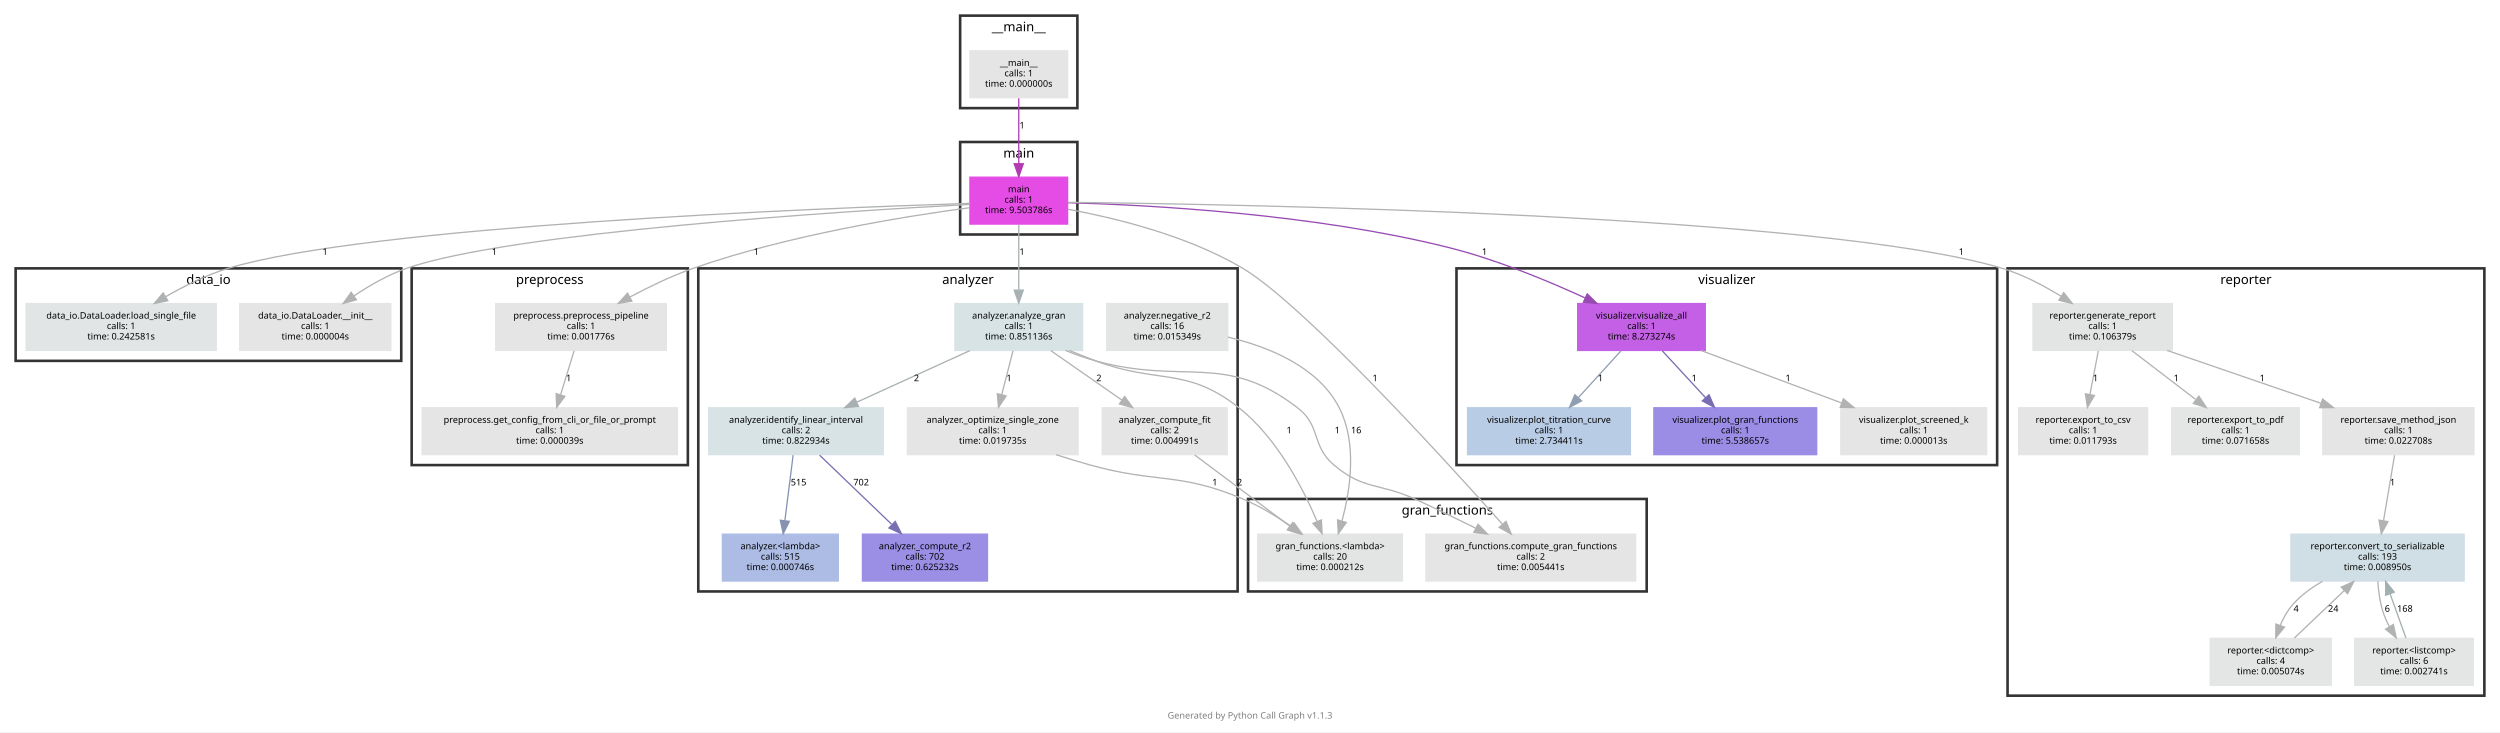
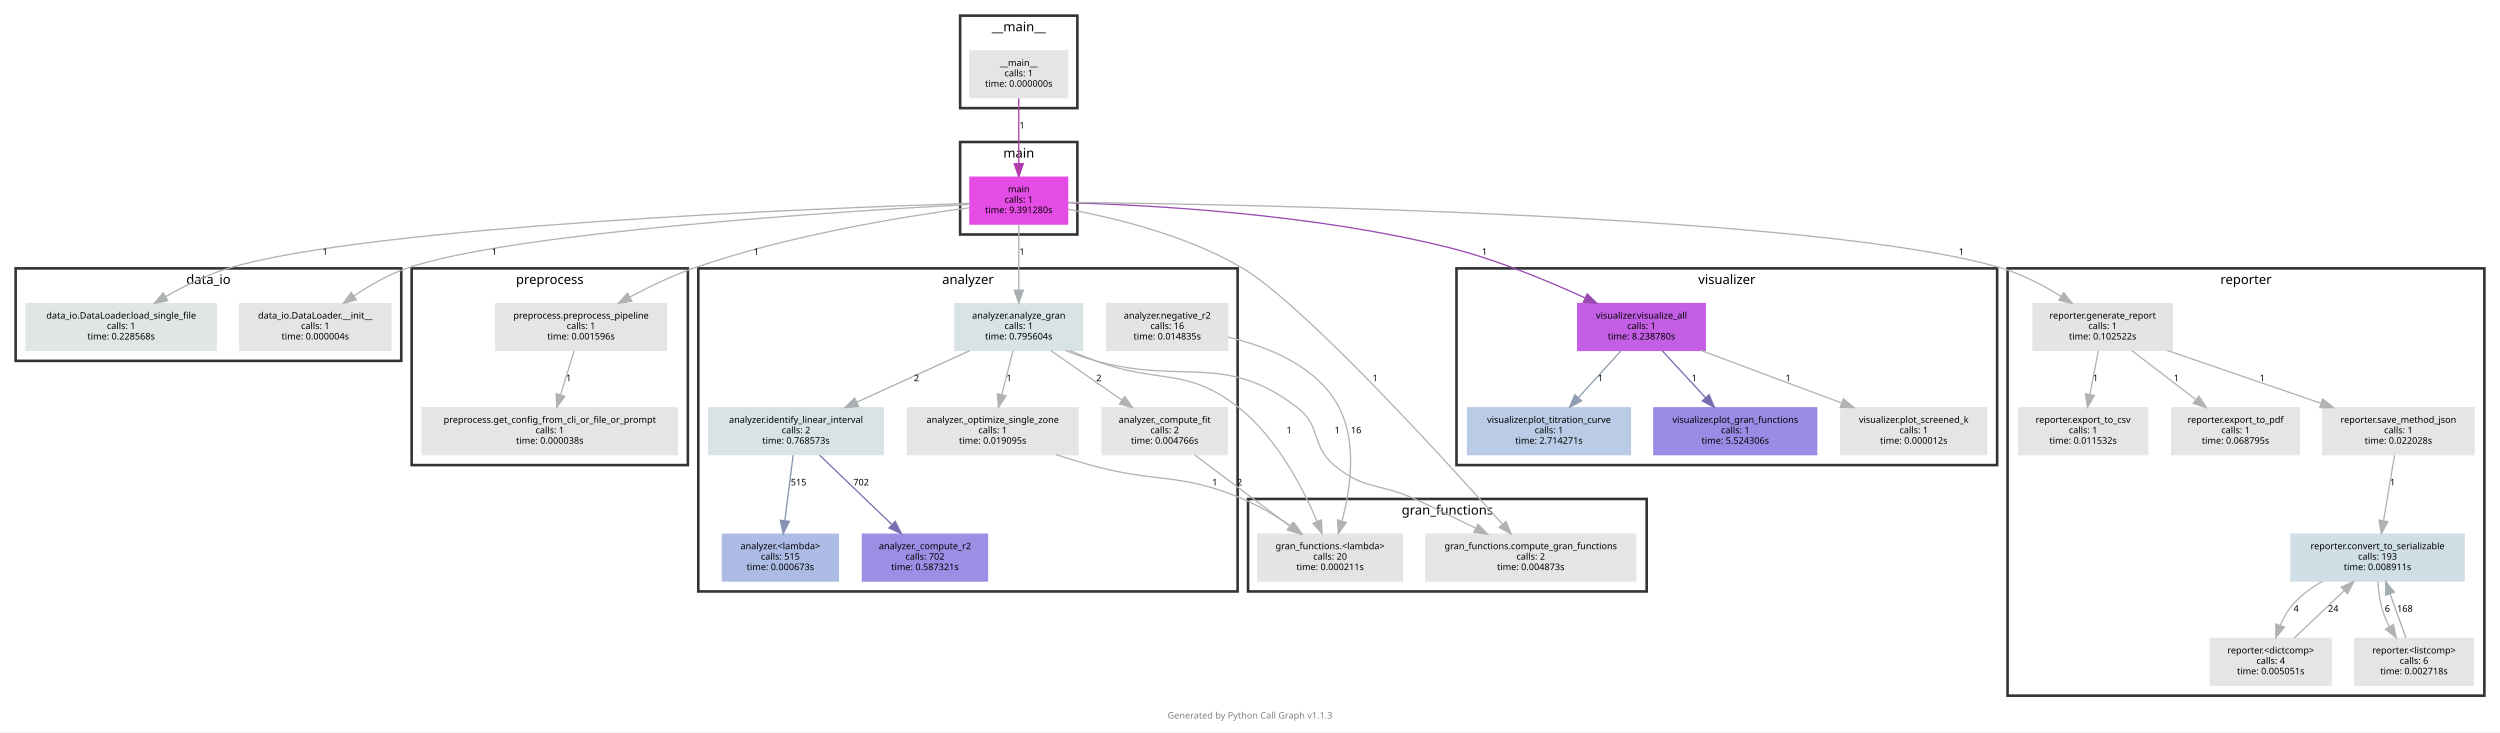
<svg xmlns="http://www.w3.org/2000/svg" width="1919pt" height="562pt" viewBox="0.00 0.00 1919.00 562.00">
  <g id="graph0" class="graph" transform="scale(1 1) rotate(0) translate(4 558)">
    <polygon fill="white" stroke="transparent" points="-4,4 -4,-558 1915,-558 1915,4 -4,4" />
    <text text-anchor="middle" x="955.5" y="-6.4" font-family="Verdana" font-size="7.00" fill="#000000" fill-opacity="0.498">Generated by Python Call Graph v1.1.3</text>
    <g id="clust1" class="cluster">
      <polygon fill="none" stroke="#000000" stroke-width="2" stroke-opacity="0.8" points="733,-475 733,-546 823,-546 823,-475 733,-475" />
      <text text-anchor="middle" x="778" y="-534" font-family="Verdana" font-size="10.00">__main__</text>
    </g>
    <g id="clust2" class="cluster">
      <polygon fill="none" stroke="#000000" stroke-width="2" stroke-opacity="0.8" points="733,-378 733,-449 823,-449 823,-378 733,-378" />
      <text text-anchor="middle" x="778" y="-437" font-family="Verdana" font-size="10.00">main</text>
    </g>
    <g id="clust3" class="cluster">
      <polygon fill="none" stroke="#000000" stroke-width="2" stroke-opacity="0.8" points="8,-281 8,-352 304,-352 304,-281 8,-281" />
      <text text-anchor="middle" x="156" y="-340" font-family="Verdana" font-size="10.00">data_io</text>
    </g>
    <g id="clust4" class="cluster">
      <polygon fill="none" stroke="#000000" stroke-width="2" stroke-opacity="0.8" points="312,-201 312,-352 524,-352 524,-201 312,-201" />
      <text text-anchor="middle" x="418" y="-340" font-family="Verdana" font-size="10.00">preprocess</text>
    </g>
    <g id="clust5" class="cluster">
      <polygon fill="none" stroke="#000000" stroke-width="2" stroke-opacity="0.8" points="954,-104 954,-175 1260,-175 1260,-104 954,-104" />
      <text text-anchor="middle" x="1107" y="-163" font-family="Verdana" font-size="10.00">gran_functions</text>
    </g>
    <g id="clust6" class="cluster">
      <polygon fill="none" stroke="#000000" stroke-width="2" stroke-opacity="0.8" points="532,-104 532,-352 946,-352 946,-104 532,-104" />
      <text text-anchor="middle" x="739" y="-340" font-family="Verdana" font-size="10.00">analyzer</text>
    </g>
    <g id="clust7" class="cluster">
      <polygon fill="none" stroke="#000000" stroke-width="2" stroke-opacity="0.8" points="1114,-201 1114,-352 1529,-352 1529,-201 1114,-201" />
      <text text-anchor="middle" x="1321.5" y="-340" font-family="Verdana" font-size="10.00">visualizer</text>
    </g>
    <g id="clust8" class="cluster">
      <polygon fill="none" stroke="#000000" stroke-width="2" stroke-opacity="0.8" points="1537,-24 1537,-352 1903,-352 1903,-24 1537,-24" />
      <text text-anchor="middle" x="1720" y="-340" font-family="Verdana" font-size="10.00">reporter</text>
    </g>
    <g id="node1" class="node">
      <polygon fill="#e5e5e5" stroke="#e5e5e5" points="815.5,-519 740.5,-519 740.5,-483 815.5,-483 815.5,-519" />
      <text text-anchor="middle" x="778" y="-507.4" font-family="Verdana" font-size="7.00" fill="#000000">__main__</text>
      <text text-anchor="middle" x="778" y="-499.4" font-family="Verdana" font-size="7.00" fill="#000000">calls: 1</text>
      <text text-anchor="middle" x="778" y="-491.4" font-family="Verdana" font-size="7.00" fill="#000000">time: 0.000000s</text>
    </g>
    <g id="node2" class="node">
      <polygon fill="#e54ce5" stroke="#e54ce5" points="815.5,-422 740.5,-422 740.5,-386 815.5,-386 815.5,-422" />
      <text text-anchor="middle" x="778" y="-410.4" font-family="Verdana" font-size="7.00" fill="#000000">main</text>
      <text text-anchor="middle" x="778" y="-402.4" font-family="Verdana" font-size="7.00" fill="#000000">calls: 1</text>
-       <text text-anchor="middle" x="778" y="-394.4" font-family="Verdana" font-size="7.00" fill="#000000">time: 9.503786s</text>
+       <text text-anchor="middle" x="778" y="-394.4" font-family="Verdana" font-size="7.00" fill="#000000">time: 9.391280s</text>
    </g>
    <g id="edge1" class="edge">
      <path fill="none" stroke="#b23bb2" d="M778,-482.58C778,-468.65 778,-448.86 778,-432.76" />
      <polygon fill="#b23bb2" stroke="#b23bb2" points="781.5,-432.31 778,-422.31 774.5,-432.31 781.5,-432.31" />
      <text text-anchor="middle" x="780.5" y="-459.4" font-family="Verdana" font-size="7.00" fill="#000000">1</text>
    </g>
    <g id="node3" class="node">
      <polygon fill="#e5e5e5" stroke="#e5e5e5" points="296,-325 180,-325 180,-289 296,-289 296,-325" />
      <text text-anchor="middle" x="238" y="-313.4" font-family="Verdana" font-size="7.00" fill="#000000">data_io.DataLoader.__init__</text>
      <text text-anchor="middle" x="238" y="-305.4" font-family="Verdana" font-size="7.00" fill="#000000">calls: 1</text>
      <text text-anchor="middle" x="238" y="-297.4" font-family="Verdana" font-size="7.00" fill="#000000">time: 0.000004s</text>
    </g>
    <g id="edge2" class="edge">
      <path fill="none" stroke="#b2b2b2" d="M740.35,-401.1C643.53,-395.87 387.85,-379.76 308,-352 293.82,-347.07 279.54,-338.82 267.61,-330.79" />
      <polygon fill="#b2b2b2" stroke="#b2b2b2" points="269.57,-327.89 259.37,-325.03 265.56,-333.63 269.57,-327.89" />
      <text text-anchor="middle" x="375.5" y="-362.4" font-family="Verdana" font-size="7.00" fill="#000000">1</text>
    </g>
    <g id="node4" class="node">
      <polygon fill="#e1e5e5" stroke="#e1e5e5" points="162,-325 16,-325 16,-289 162,-289 162,-325" />
      <text text-anchor="middle" x="89" y="-313.4" font-family="Verdana" font-size="7.00" fill="#000000">data_io.DataLoader.load_single_file</text>
      <text text-anchor="middle" x="89" y="-305.4" font-family="Verdana" font-size="7.00" fill="#000000">calls: 1</text>
-       <text text-anchor="middle" x="89" y="-297.4" font-family="Verdana" font-size="7.00" fill="#000000">time: 0.242581s</text>
+       <text text-anchor="middle" x="89" y="-297.4" font-family="Verdana" font-size="7.00" fill="#000000">time: 0.228568s</text>
    </g>
    <g id="edge3" class="edge">
      <path fill="none" stroke="#afb2b2" d="M740.28,-401.9C624.97,-398.2 278.4,-384.58 171,-352 154.51,-347 137.53,-338.53 123.33,-330.35" />
      <polygon fill="#afb2b2" stroke="#afb2b2" points="124.82,-327.16 114.43,-325.05 121.24,-333.17 124.82,-327.16" />
      <text text-anchor="middle" x="245.5" y="-362.4" font-family="Verdana" font-size="7.00" fill="#000000">1</text>
    </g>
    <g id="node5" class="node">
      <polygon fill="#e5e5e5" stroke="#e5e5e5" points="507.5,-325 376.5,-325 376.5,-289 507.5,-289 507.5,-325" />
      <text text-anchor="middle" x="442" y="-313.4" font-family="Verdana" font-size="7.00" fill="#000000">preprocess.preprocess_pipeline</text>
      <text text-anchor="middle" x="442" y="-305.4" font-family="Verdana" font-size="7.00" fill="#000000">calls: 1</text>
-       <text text-anchor="middle" x="442" y="-297.4" font-family="Verdana" font-size="7.00" fill="#000000">time: 0.001776s</text>
+       <text text-anchor="middle" x="442" y="-297.4" font-family="Verdana" font-size="7.00" fill="#000000">time: 0.001596s</text>
    </g>
    <g id="edge4" class="edge">
      <path fill="none" stroke="#b2b2b2" d="M740.3,-398.56C690.61,-391.97 600.95,-377.56 528,-352 511.49,-346.21 494.15,-337.83 479.4,-329.94" />
      <polygon fill="#b2b2b2" stroke="#b2b2b2" points="481.03,-326.84 470.58,-325.11 477.67,-332.98 481.03,-326.84" />
      <text text-anchor="middle" x="576.5" y="-362.4" font-family="Verdana" font-size="7.00" fill="#000000">1</text>
    </g>
    <g id="node7" class="node">
      <polygon fill="#e5e5e5" stroke="#e5e5e5" points="1251.5,-148 1090.5,-148 1090.5,-112 1251.5,-112 1251.5,-148" />
      <text text-anchor="middle" x="1171" y="-136.4" font-family="Verdana" font-size="7.00" fill="#000000">gran_functions.compute_gran_functions</text>
      <text text-anchor="middle" x="1171" y="-128.4" font-family="Verdana" font-size="7.00" fill="#000000">calls: 2</text>
-       <text text-anchor="middle" x="1171" y="-120.4" font-family="Verdana" font-size="7.00" fill="#000000">time: 0.005441s</text>
+       <text text-anchor="middle" x="1171" y="-120.4" font-family="Verdana" font-size="7.00" fill="#000000">time: 0.004873s</text>
    </g>
    <g id="edge5" class="edge">
      <path fill="none" stroke="#b2b2b2" d="M815.73,-397.37C852.1,-390.7 907.71,-377.17 950,-352 996.14,-324.54 1103.03,-207.45 1149.16,-155.73" />
      <polygon fill="#b2b2b2" stroke="#b2b2b2" points="1151.99,-157.81 1156.02,-148.01 1146.76,-153.16 1151.99,-157.81" />
      <text text-anchor="middle" x="1051.5" y="-265.4" font-family="Verdana" font-size="7.00" fill="#000000">1</text>
    </g>
    <g id="node9" class="node">
-       <polygon fill="#d7e3e5" stroke="#d7e3e5" points="827,-325 729,-325 729,-289 827,-289 827,-325" />
+       <polygon fill="#d8e3e5" stroke="#d8e3e5" points="827,-325 729,-325 729,-289 827,-289 827,-325" />
      <text text-anchor="middle" x="778" y="-313.4" font-family="Verdana" font-size="7.00" fill="#000000">analyzer.analyze_gran</text>
      <text text-anchor="middle" x="778" y="-305.4" font-family="Verdana" font-size="7.00" fill="#000000">calls: 1</text>
-       <text text-anchor="middle" x="778" y="-297.4" font-family="Verdana" font-size="7.00" fill="#000000">time: 0.851136s</text>
+       <text text-anchor="middle" x="778" y="-297.4" font-family="Verdana" font-size="7.00" fill="#000000">time: 0.795604s</text>
    </g>
    <g id="edge6" class="edge">
-       <path fill="none" stroke="#a7b0b2" d="M778,-385.58C778,-371.65 778,-351.86 778,-335.76" />
-       <polygon fill="#a7b0b2" stroke="#a7b0b2" points="781.5,-335.31 778,-325.31 774.5,-335.31 781.5,-335.31" />
+       <path fill="none" stroke="#a8b0b2" d="M778,-385.58C778,-371.65 778,-351.86 778,-335.76" />
+       <polygon fill="#a8b0b2" stroke="#a8b0b2" points="781.5,-335.31 778,-325.31 774.5,-335.31 781.5,-335.31" />
      <text text-anchor="middle" x="780.5" y="-362.4" font-family="Verdana" font-size="7.00" fill="#000000">1</text>
    </g>
    <g id="node16" class="node">
-       <polygon fill="#c360e5" stroke="#c360e5" points="1305,-325 1207,-325 1207,-289 1305,-289 1305,-325" />
+       <polygon fill="#c45fe5" stroke="#c45fe5" points="1305,-325 1207,-325 1207,-289 1305,-289 1305,-325" />
      <text text-anchor="middle" x="1256" y="-313.4" font-family="Verdana" font-size="7.00" fill="#000000">visualizer.visualize_all</text>
      <text text-anchor="middle" x="1256" y="-305.4" font-family="Verdana" font-size="7.00" fill="#000000">calls: 1</text>
-       <text text-anchor="middle" x="1256" y="-297.4" font-family="Verdana" font-size="7.00" fill="#000000">time: 8.273274s</text>
+       <text text-anchor="middle" x="1256" y="-297.4" font-family="Verdana" font-size="7.00" fill="#000000">time: 8.238780s</text>
    </g>
    <g id="edge7" class="edge">
-       <path fill="none" stroke="#974ab2" d="M815.71,-402.41C877.63,-400.68 1004.33,-393.97 1108,-368 1144.37,-358.89 1183.6,-342.67 1212.54,-329.38" />
-       <polygon fill="#974ab2" stroke="#974ab2" points="1214.35,-332.4 1221.93,-325.01 1211.39,-326.06 1214.35,-332.4" />
+       <path fill="none" stroke="#994ab2" d="M815.71,-402.41C877.63,-400.68 1004.33,-393.97 1108,-368 1144.37,-358.89 1183.6,-342.67 1212.54,-329.38" />
+       <polygon fill="#994ab2" stroke="#994ab2" points="1214.35,-332.4 1221.93,-325.01 1211.39,-326.06 1214.35,-332.4" />
      <text text-anchor="middle" x="1135.5" y="-362.4" font-family="Verdana" font-size="7.00" fill="#000000">1</text>
    </g>
    <g id="node20" class="node">
      <polygon fill="#e3e5e5" stroke="#e3e5e5" points="1663.5,-325 1556.5,-325 1556.5,-289 1663.5,-289 1663.5,-325" />
      <text text-anchor="middle" x="1610" y="-313.4" font-family="Verdana" font-size="7.00" fill="#000000">reporter.generate_report</text>
      <text text-anchor="middle" x="1610" y="-305.4" font-family="Verdana" font-size="7.00" fill="#000000">calls: 1</text>
-       <text text-anchor="middle" x="1610" y="-297.4" font-family="Verdana" font-size="7.00" fill="#000000">time: 0.106379s</text>
+       <text text-anchor="middle" x="1610" y="-297.4" font-family="Verdana" font-size="7.00" fill="#000000">time: 0.102522s</text>
    </g>
    <g id="edge8" class="edge">
      <path fill="none" stroke="#b1b2b2" d="M815.73,-402.68C948.94,-401.2 1396.55,-393.21 1533,-352 1548.69,-347.26 1564.64,-338.86 1577.93,-330.66" />
      <polygon fill="#b1b2b2" stroke="#b1b2b2" points="1580.13,-333.4 1586.66,-325.06 1576.36,-327.51 1580.13,-333.4" />
      <text text-anchor="middle" x="1501.5" y="-362.4" font-family="Verdana" font-size="7.00" fill="#000000">1</text>
    </g>
    <g id="node6" class="node">
      <polygon fill="#e5e5e5" stroke="#e5e5e5" points="516,-245 320,-245 320,-209 516,-209 516,-245" />
      <text text-anchor="middle" x="418" y="-233.4" font-family="Verdana" font-size="7.00" fill="#000000">preprocess.get_config_from_cli_or_file_or_prompt</text>
      <text text-anchor="middle" x="418" y="-225.4" font-family="Verdana" font-size="7.00" fill="#000000">calls: 1</text>
-       <text text-anchor="middle" x="418" y="-217.4" font-family="Verdana" font-size="7.00" fill="#000000">time: 0.000039s</text>
+       <text text-anchor="middle" x="418" y="-217.4" font-family="Verdana" font-size="7.00" fill="#000000">time: 0.000038s</text>
    </g>
    <g id="edge9" class="edge">
      <path fill="none" stroke="#b2b2b2" d="M436.67,-288.69C433.63,-278.79 429.74,-266.16 426.31,-254.99" />
      <polygon fill="#b2b2b2" stroke="#b2b2b2" points="429.6,-253.79 423.31,-245.26 422.91,-255.85 429.6,-253.79" />
      <text text-anchor="middle" x="432.5" y="-265.4" font-family="Verdana" font-size="7.00" fill="#000000">1</text>
    </g>
    <g id="node8" class="node">
      <polygon fill="#e3e5e5" stroke="#e3e5e5" points="1072.5,-148 961.5,-148 961.5,-112 1072.5,-112 1072.5,-148" />
      <text text-anchor="middle" x="1017" y="-136.4" font-family="Verdana" font-size="7.00" fill="#000000">gran_functions.&lt;lambda&gt;</text>
      <text text-anchor="middle" x="1017" y="-128.4" font-family="Verdana" font-size="7.00" fill="#000000">calls: 20</text>
-       <text text-anchor="middle" x="1017" y="-120.4" font-family="Verdana" font-size="7.00" fill="#000000">time: 0.000212s</text>
+       <text text-anchor="middle" x="1017" y="-120.4" font-family="Verdana" font-size="7.00" fill="#000000">time: 0.000211s</text>
    </g>
    <g id="edge10" class="edge">
      <path fill="none" stroke="#b2b2b2" d="M813.97,-288.98C821.45,-285.95 829.38,-283.1 837,-281 905.19,-262.24 935.94,-288.11 992,-245 1010.37,-230.87 1002.28,-215.94 1020,-201 1042.84,-181.74 1054.82,-187.4 1082,-175 1097.31,-168.01 1113.88,-159.96 1128.53,-152.66" />
      <polygon fill="#b2b2b2" stroke="#b2b2b2" points="1130.47,-155.61 1137.85,-148 1127.34,-149.35 1130.47,-155.61" />
      <text text-anchor="middle" x="1022.5" y="-225.4" font-family="Verdana" font-size="7.00" fill="#000000">1</text>
    </g>
    <g id="edge14" class="edge">
      <path fill="none" stroke="#b2b2b2" d="M816.85,-288.99C823.53,-286.22 830.44,-283.46 837,-281 885.17,-262.95 906.62,-276.87 947,-245 975.97,-222.13 995.95,-183.73 1006.93,-157.89" />
      <polygon fill="#b2b2b2" stroke="#b2b2b2" points="1010.3,-158.91 1010.83,-148.33 1003.81,-156.27 1010.3,-158.91" />
      <text text-anchor="middle" x="985.5" y="-225.4" font-family="Verdana" font-size="7.00" fill="#000000">1</text>
    </g>
    <g id="node10" class="node">
      <polygon fill="#d8e3e5" stroke="#d8e3e5" points="674,-245 540,-245 540,-209 674,-209 674,-245" />
      <text text-anchor="middle" x="607" y="-233.4" font-family="Verdana" font-size="7.00" fill="#000000">analyzer.identify_linear_interval</text>
      <text text-anchor="middle" x="607" y="-225.4" font-family="Verdana" font-size="7.00" fill="#000000">calls: 2</text>
-       <text text-anchor="middle" x="607" y="-217.4" font-family="Verdana" font-size="7.00" fill="#000000">time: 0.822934s</text>
+       <text text-anchor="middle" x="607" y="-217.4" font-family="Verdana" font-size="7.00" fill="#000000">time: 0.768573s</text>
    </g>
    <g id="edge11" class="edge">
      <path fill="none" stroke="#a8b0b2" d="M740.47,-288.88C714.97,-277.25 681.05,-261.78 653.78,-249.34" />
      <polygon fill="#a8b0b2" stroke="#a8b0b2" points="654.99,-246.04 644.44,-245.08 652.08,-252.41 654.99,-246.04" />
      <text text-anchor="middle" x="699.5" y="-265.4" font-family="Verdana" font-size="7.00" fill="#000000">2</text>
    </g>
    <g id="node13" class="node">
      <polygon fill="#e5e5e5" stroke="#e5e5e5" points="938,-245 842,-245 842,-209 938,-209 938,-245" />
      <text text-anchor="middle" x="890" y="-233.4" font-family="Verdana" font-size="7.00" fill="#000000">analyzer._compute_fit</text>
      <text text-anchor="middle" x="890" y="-225.4" font-family="Verdana" font-size="7.00" fill="#000000">calls: 2</text>
-       <text text-anchor="middle" x="890" y="-217.4" font-family="Verdana" font-size="7.00" fill="#000000">time: 0.004991s</text>
+       <text text-anchor="middle" x="890" y="-217.4" font-family="Verdana" font-size="7.00" fill="#000000">time: 0.004766s</text>
    </g>
    <g id="edge12" class="edge">
      <path fill="none" stroke="#b2b2b2" d="M802.58,-288.88C818.63,-277.71 839.76,-262.99 857.24,-250.82" />
      <polygon fill="#b2b2b2" stroke="#b2b2b2" points="859.27,-253.66 865.48,-245.08 855.27,-247.92 859.27,-253.66" />
      <text text-anchor="middle" x="839.5" y="-265.4" font-family="Verdana" font-size="7.00" fill="#000000">2</text>
    </g>
    <g id="node14" class="node">
      <polygon fill="#e5e5e5" stroke="#e5e5e5" points="823.5,-245 692.5,-245 692.5,-209 823.5,-209 823.5,-245" />
      <text text-anchor="middle" x="758" y="-233.4" font-family="Verdana" font-size="7.00" fill="#000000">analyzer._optimize_single_zone</text>
      <text text-anchor="middle" x="758" y="-225.4" font-family="Verdana" font-size="7.00" fill="#000000">calls: 1</text>
-       <text text-anchor="middle" x="758" y="-217.4" font-family="Verdana" font-size="7.00" fill="#000000">time: 0.019735s</text>
+       <text text-anchor="middle" x="758" y="-217.4" font-family="Verdana" font-size="7.00" fill="#000000">time: 0.019095s</text>
    </g>
    <g id="edge13" class="edge">
      <path fill="none" stroke="#b2b2b2" d="M773.56,-288.69C771.02,-278.79 767.79,-266.16 764.92,-254.99" />
      <polygon fill="#b2b2b2" stroke="#b2b2b2" points="768.3,-254.08 762.43,-245.26 761.52,-255.82 768.3,-254.08" />
      <text text-anchor="middle" x="770.5" y="-265.4" font-family="Verdana" font-size="7.00" fill="#000000">1</text>
    </g>
    <g id="node11" class="node">
-       <polygon fill="#9a8ee5" stroke="#9a8ee5" points="754,-148 658,-148 658,-112 754,-112 754,-148" />
+       <polygon fill="#9a8fe5" stroke="#9a8fe5" points="754,-148 658,-148 658,-112 754,-112 754,-148" />
      <text text-anchor="middle" x="706" y="-136.4" font-family="Verdana" font-size="7.00" fill="#000000">analyzer._compute_r2</text>
      <text text-anchor="middle" x="706" y="-128.4" font-family="Verdana" font-size="7.00" fill="#000000">calls: 702</text>
-       <text text-anchor="middle" x="706" y="-120.4" font-family="Verdana" font-size="7.00" fill="#000000">time: 0.625232s</text>
+       <text text-anchor="middle" x="706" y="-120.4" font-family="Verdana" font-size="7.00" fill="#000000">time: 0.587321s</text>
    </g>
    <g id="edge15" class="edge">
-       <path fill="none" stroke="#786fb2" d="M625.16,-208.58C640.65,-193.71 663.1,-172.17 680.41,-155.56" />
-       <polygon fill="#786fb2" stroke="#786fb2" points="683.16,-157.76 687.96,-148.31 678.32,-152.71 683.16,-157.76" />
+       <path fill="none" stroke="#776fb2" d="M625.16,-208.58C640.65,-193.71 663.1,-172.17 680.41,-155.56" />
+       <polygon fill="#776fb2" stroke="#776fb2" points="683.16,-157.76 687.96,-148.31 678.32,-152.71 683.16,-157.76" />
      <text text-anchor="middle" x="657" y="-185.4" font-family="Verdana" font-size="7.00" fill="#000000">702</text>
    </g>
    <g id="node12" class="node">
      <polygon fill="#adbce5" stroke="#adbce5" points="639.5,-148 550.5,-148 550.5,-112 639.5,-112 639.5,-148" />
      <text text-anchor="middle" x="595" y="-136.4" font-family="Verdana" font-size="7.00" fill="#000000">analyzer.&lt;lambda&gt;</text>
      <text text-anchor="middle" x="595" y="-128.4" font-family="Verdana" font-size="7.00" fill="#000000">calls: 515</text>
-       <text text-anchor="middle" x="595" y="-120.4" font-family="Verdana" font-size="7.00" fill="#000000">time: 0.000746s</text>
+       <text text-anchor="middle" x="595" y="-120.4" font-family="Verdana" font-size="7.00" fill="#000000">time: 0.000673s</text>
    </g>
    <g id="edge16" class="edge">
      <path fill="none" stroke="#8692b2" d="M604.8,-208.58C603.02,-194.51 600.49,-174.48 598.45,-158.29" />
      <polygon fill="#8692b2" stroke="#8692b2" points="601.91,-157.8 597.19,-148.31 594.97,-158.67 601.91,-157.8" />
      <text text-anchor="middle" x="609" y="-185.4" font-family="Verdana" font-size="7.00" fill="#000000">515</text>
    </g>
    <g id="edge17" class="edge">
      <path fill="none" stroke="#b2b2b2" d="M913,-208.8C933.41,-193.53 963.4,-171.1 985.93,-154.24" />
      <polygon fill="#b2b2b2" stroke="#b2b2b2" points="988.26,-156.87 994.17,-148.08 984.07,-151.26 988.26,-156.87" />
      <text text-anchor="middle" x="947.5" y="-185.4" font-family="Verdana" font-size="7.00" fill="#000000">2</text>
    </g>
    <g id="edge19" class="edge">
      <path fill="none" stroke="#b2b2b2" d="M806.59,-208.99C815.34,-206.17 824.4,-203.38 833,-201 884.34,-186.78 900.93,-195.74 950,-175 962.85,-169.57 975.9,-161.65 987.03,-154.02" />
      <polygon fill="#b2b2b2" stroke="#b2b2b2" points="989.37,-156.65 995.51,-148.02 985.32,-150.94 989.37,-156.65" />
      <text text-anchor="middle" x="928.5" y="-185.4" font-family="Verdana" font-size="7.00" fill="#000000">1</text>
    </g>
    <g id="node15" class="node">
      <polygon fill="#e3e5e5" stroke="#e3e5e5" points="938.5,-325 845.5,-325 845.5,-289 938.5,-289 938.5,-325" />
      <text text-anchor="middle" x="892" y="-313.4" font-family="Verdana" font-size="7.00" fill="#000000">analyzer.negative_r2</text>
      <text text-anchor="middle" x="892" y="-305.4" font-family="Verdana" font-size="7.00" fill="#000000">calls: 16</text>
-       <text text-anchor="middle" x="892" y="-297.4" font-family="Verdana" font-size="7.00" fill="#000000">time: 0.015349s</text>
+       <text text-anchor="middle" x="892" y="-297.4" font-family="Verdana" font-size="7.00" fill="#000000">time: 0.014835s</text>
    </g>
    <g id="edge18" class="edge">
      <path fill="none" stroke="#b1b2b2" d="M938.5,-299.24C969.67,-291.87 1007.85,-276.58 1024,-245 1037.84,-217.93 1032.59,-182.4 1026.16,-158.25" />
      <polygon fill="#b1b2b2" stroke="#b1b2b2" points="1029.43,-156.96 1023.28,-148.34 1022.71,-158.92 1029.43,-156.96" />
      <text text-anchor="middle" x="1037" y="-225.4" font-family="Verdana" font-size="7.00" fill="#000000">16</text>
    </g>
    <g id="node17" class="node">
-       <polygon fill="#b9cce5" stroke="#b9cce5" points="1247.5,-245 1122.5,-245 1122.5,-209 1247.5,-209 1247.5,-245" />
+       <polygon fill="#b9cbe5" stroke="#b9cbe5" points="1247.5,-245 1122.5,-245 1122.5,-209 1247.5,-209 1247.5,-245" />
      <text text-anchor="middle" x="1185" y="-233.4" font-family="Verdana" font-size="7.00" fill="#000000">visualizer.plot_titration_curve</text>
      <text text-anchor="middle" x="1185" y="-225.4" font-family="Verdana" font-size="7.00" fill="#000000">calls: 1</text>
-       <text text-anchor="middle" x="1185" y="-217.4" font-family="Verdana" font-size="7.00" fill="#000000">time: 2.734411s</text>
+       <text text-anchor="middle" x="1185" y="-217.4" font-family="Verdana" font-size="7.00" fill="#000000">time: 2.714271s</text>
    </g>
    <g id="edge20" class="edge">
      <path fill="none" stroke="#909eb2" d="M1240.24,-288.69C1230.68,-278.19 1218.32,-264.61 1207.72,-252.96" />
      <polygon fill="#909eb2" stroke="#909eb2" points="1210.03,-250.3 1200.71,-245.26 1204.86,-255.01 1210.03,-250.3" />
      <text text-anchor="middle" x="1224.5" y="-265.4" font-family="Verdana" font-size="7.00" fill="#000000">1</text>
    </g>
    <g id="node18" class="node">
-       <polygon fill="#9b8ce5" stroke="#9b8ce5" points="1390.5,-245 1265.5,-245 1265.5,-209 1390.5,-209 1390.5,-245" />
+       <polygon fill="#9b8be5" stroke="#9b8be5" points="1390.5,-245 1265.5,-245 1265.5,-209 1390.5,-209 1390.5,-245" />
      <text text-anchor="middle" x="1328" y="-233.4" font-family="Verdana" font-size="7.00" fill="#000000">visualizer.plot_gran_functions</text>
      <text text-anchor="middle" x="1328" y="-225.4" font-family="Verdana" font-size="7.00" fill="#000000">calls: 1</text>
-       <text text-anchor="middle" x="1328" y="-217.4" font-family="Verdana" font-size="7.00" fill="#000000">time: 5.538657s</text>
+       <text text-anchor="middle" x="1328" y="-217.4" font-family="Verdana" font-size="7.00" fill="#000000">time: 5.524306s</text>
    </g>
    <g id="edge21" class="edge">
-       <path fill="none" stroke="#786db2" d="M1271.98,-288.69C1281.77,-278.09 1294.45,-264.35 1305.27,-252.62" />
-       <polygon fill="#786db2" stroke="#786db2" points="1307.85,-254.98 1312.07,-245.26 1302.71,-250.24 1307.85,-254.98" />
+       <path fill="none" stroke="#786cb2" d="M1271.98,-288.69C1281.77,-278.09 1294.45,-264.35 1305.27,-252.62" />
+       <polygon fill="#786cb2" stroke="#786cb2" points="1307.85,-254.98 1312.07,-245.26 1302.71,-250.24 1307.85,-254.98" />
      <text text-anchor="middle" x="1296.5" y="-265.4" font-family="Verdana" font-size="7.00" fill="#000000">1</text>
    </g>
    <g id="node19" class="node">
      <polygon fill="#e5e5e5" stroke="#e5e5e5" points="1521,-245 1409,-245 1409,-209 1521,-209 1521,-245" />
      <text text-anchor="middle" x="1465" y="-233.4" font-family="Verdana" font-size="7.00" fill="#000000">visualizer.plot_screened_k</text>
      <text text-anchor="middle" x="1465" y="-225.4" font-family="Verdana" font-size="7.00" fill="#000000">calls: 1</text>
-       <text text-anchor="middle" x="1465" y="-217.4" font-family="Verdana" font-size="7.00" fill="#000000">time: 0.000013s</text>
+       <text text-anchor="middle" x="1465" y="-217.4" font-family="Verdana" font-size="7.00" fill="#000000">time: 0.000012s</text>
    </g>
    <g id="edge22" class="edge">
      <path fill="none" stroke="#b2b2b2" d="M1301.61,-288.98C1333.31,-277.15 1375.75,-261.31 1409.43,-248.74" />
      <polygon fill="#b2b2b2" stroke="#b2b2b2" points="1410.98,-251.89 1419.13,-245.12 1408.54,-245.34 1410.98,-251.89" />
      <text text-anchor="middle" x="1368.5" y="-265.4" font-family="Verdana" font-size="7.00" fill="#000000">1</text>
    </g>
    <g id="node21" class="node">
      <polygon fill="#e5e5e5" stroke="#e5e5e5" points="1644.5,-245 1545.5,-245 1545.5,-209 1644.5,-209 1644.5,-245" />
      <text text-anchor="middle" x="1595" y="-233.4" font-family="Verdana" font-size="7.00" fill="#000000">reporter.export_to_csv</text>
      <text text-anchor="middle" x="1595" y="-225.4" font-family="Verdana" font-size="7.00" fill="#000000">calls: 1</text>
-       <text text-anchor="middle" x="1595" y="-217.4" font-family="Verdana" font-size="7.00" fill="#000000">time: 0.011793s</text>
+       <text text-anchor="middle" x="1595" y="-217.4" font-family="Verdana" font-size="7.00" fill="#000000">time: 0.011532s</text>
    </g>
    <g id="edge23" class="edge">
      <path fill="none" stroke="#b2b2b2" d="M1606.67,-288.69C1604.79,-278.89 1602.39,-266.42 1600.26,-255.33" />
      <polygon fill="#b2b2b2" stroke="#b2b2b2" points="1603.65,-254.42 1598.32,-245.26 1596.77,-255.74 1603.65,-254.42" />
      <text text-anchor="middle" x="1604.5" y="-265.4" font-family="Verdana" font-size="7.00" fill="#000000">1</text>
    </g>
    <g id="node22" class="node">
      <polygon fill="#e4e5e5" stroke="#e4e5e5" points="1761,-245 1663,-245 1663,-209 1761,-209 1761,-245" />
      <text text-anchor="middle" x="1712" y="-233.4" font-family="Verdana" font-size="7.00" fill="#000000">reporter.export_to_pdf</text>
      <text text-anchor="middle" x="1712" y="-225.4" font-family="Verdana" font-size="7.00" fill="#000000">calls: 1</text>
-       <text text-anchor="middle" x="1712" y="-217.4" font-family="Verdana" font-size="7.00" fill="#000000">time: 0.071658s</text>
+       <text text-anchor="middle" x="1712" y="-217.4" font-family="Verdana" font-size="7.00" fill="#000000">time: 0.068795s</text>
    </g>
    <g id="edge24" class="edge">
      <path fill="none" stroke="#b1b2b2" d="M1632.38,-288.88C1646.73,-277.91 1665.55,-263.52 1681.29,-251.48" />
      <polygon fill="#b1b2b2" stroke="#b1b2b2" points="1683.85,-253.93 1689.67,-245.08 1679.6,-248.37 1683.85,-253.93" />
      <text text-anchor="middle" x="1666.5" y="-265.4" font-family="Verdana" font-size="7.00" fill="#000000">1</text>
    </g>
    <g id="node23" class="node">
      <polygon fill="#e5e5e5" stroke="#e5e5e5" points="1895,-245 1779,-245 1779,-209 1895,-209 1895,-245" />
      <text text-anchor="middle" x="1837" y="-233.4" font-family="Verdana" font-size="7.00" fill="#000000">reporter.save_method_json</text>
      <text text-anchor="middle" x="1837" y="-225.4" font-family="Verdana" font-size="7.00" fill="#000000">calls: 1</text>
-       <text text-anchor="middle" x="1837" y="-217.4" font-family="Verdana" font-size="7.00" fill="#000000">time: 0.022708s</text>
+       <text text-anchor="middle" x="1837" y="-217.4" font-family="Verdana" font-size="7.00" fill="#000000">time: 0.022028s</text>
    </g>
    <g id="edge25" class="edge">
      <path fill="none" stroke="#b2b2b2" d="M1659.54,-288.98C1694.26,-277.05 1740.85,-261.04 1777.58,-248.42" />
      <polygon fill="#b2b2b2" stroke="#b2b2b2" points="1778.86,-251.68 1787.18,-245.12 1776.58,-245.06 1778.86,-251.68" />
      <text text-anchor="middle" x="1732.5" y="-265.4" font-family="Verdana" font-size="7.00" fill="#000000">1</text>
    </g>
    <g id="node24" class="node">
      <polygon fill="#d0dfe5" stroke="#d0dfe5" points="1887.5,-148 1754.5,-148 1754.5,-112 1887.5,-112 1887.5,-148" />
      <text text-anchor="middle" x="1821" y="-136.4" font-family="Verdana" font-size="7.00" fill="#000000">reporter.convert_to_serializable</text>
      <text text-anchor="middle" x="1821" y="-128.4" font-family="Verdana" font-size="7.00" fill="#000000">calls: 193</text>
-       <text text-anchor="middle" x="1821" y="-120.4" font-family="Verdana" font-size="7.00" fill="#000000">time: 0.008950s</text>
+       <text text-anchor="middle" x="1821" y="-120.4" font-family="Verdana" font-size="7.00" fill="#000000">time: 0.008911s</text>
    </g>
    <g id="edge26" class="edge">
      <path fill="none" stroke="#b2b2b2" d="M1834.07,-208.58C1831.7,-194.51 1828.32,-174.48 1825.6,-158.29" />
      <polygon fill="#b2b2b2" stroke="#b2b2b2" points="1829.03,-157.59 1823.92,-148.31 1822.13,-158.76 1829.03,-157.59" />
      <text text-anchor="middle" x="1832.5" y="-185.4" font-family="Verdana" font-size="7.00" fill="#000000">1</text>
    </g>
    <g id="node25" class="node">
      <polygon fill="#e4e5e5" stroke="#e4e5e5" points="1785.5,-68 1692.5,-68 1692.5,-32 1785.5,-32 1785.5,-68" />
      <text text-anchor="middle" x="1739" y="-56.4" font-family="Verdana" font-size="7.00" fill="#000000">reporter.&lt;dictcomp&gt;</text>
      <text text-anchor="middle" x="1739" y="-48.4" font-family="Verdana" font-size="7.00" fill="#000000">calls: 4</text>
-       <text text-anchor="middle" x="1739" y="-40.4" font-family="Verdana" font-size="7.00" fill="#000000">time: 0.005074s</text>
+       <text text-anchor="middle" x="1739" y="-40.4" font-family="Verdana" font-size="7.00" fill="#000000">time: 0.005051s</text>
    </g>
    <g id="edge27" class="edge">
      <path fill="none" stroke="#b2b2b2" d="M1778.71,-111.83C1770.39,-107 1762.3,-101.09 1756,-94 1751.9,-89.39 1748.73,-83.67 1746.3,-77.92" />
      <polygon fill="#b2b2b2" stroke="#b2b2b2" points="1749.56,-76.64 1742.88,-68.42 1742.97,-79.01 1749.56,-76.64" />
      <text text-anchor="middle" x="1758.5" y="-88.4" font-family="Verdana" font-size="7.00" fill="#000000">4</text>
    </g>
    <g id="node26" class="node">
      <polygon fill="#e4e5e5" stroke="#e4e5e5" points="1894.5,-68 1803.5,-68 1803.5,-32 1894.5,-32 1894.5,-68" />
      <text text-anchor="middle" x="1849" y="-56.4" font-family="Verdana" font-size="7.00" fill="#000000">reporter.&lt;listcomp&gt;</text>
      <text text-anchor="middle" x="1849" y="-48.4" font-family="Verdana" font-size="7.00" fill="#000000">calls: 6</text>
-       <text text-anchor="middle" x="1849" y="-40.4" font-family="Verdana" font-size="7.00" fill="#000000">time: 0.002741s</text>
+       <text text-anchor="middle" x="1849" y="-40.4" font-family="Verdana" font-size="7.00" fill="#000000">time: 0.002718s</text>
    </g>
    <g id="edge28" class="edge">
      <path fill="none" stroke="#b1b2b2" d="M1821.18,-111.84C1821.72,-103.79 1823.02,-94.19 1826,-86 1827.12,-82.92 1828.55,-79.85 1830.16,-76.87" />
      <polygon fill="#b1b2b2" stroke="#b1b2b2" points="1833.16,-78.67 1835.35,-68.31 1827.17,-75.04 1833.16,-78.67" />
      <text text-anchor="middle" x="1828.5" y="-88.4" font-family="Verdana" font-size="7.00" fill="#000000">6</text>
    </g>
    <g id="edge29" class="edge">
      <path fill="none" stroke="#b0b2b2" d="M1757.15,-68.26C1768.39,-78.96 1783,-92.86 1795.41,-104.66" />
      <polygon fill="#b0b2b2" stroke="#b0b2b2" points="1793.14,-107.33 1802.8,-111.69 1797.97,-102.26 1793.14,-107.33" />
      <text text-anchor="middle" x="1787" y="-88.4" font-family="Verdana" font-size="7.00" fill="#000000">24</text>
    </g>
    <g id="edge30" class="edge">
      <path fill="none" stroke="#a4afb2" d="M1842.8,-68.26C1839.25,-78.15 1834.72,-90.78 1830.71,-101.95" />
      <polygon fill="#a4afb2" stroke="#a4afb2" points="1827.3,-101.09 1827.21,-111.69 1833.89,-103.46 1827.3,-101.09" />
      <text text-anchor="middle" x="1842" y="-88.4" font-family="Verdana" font-size="7.00" fill="#000000">168</text>
    </g>
  </g>
</svg>
